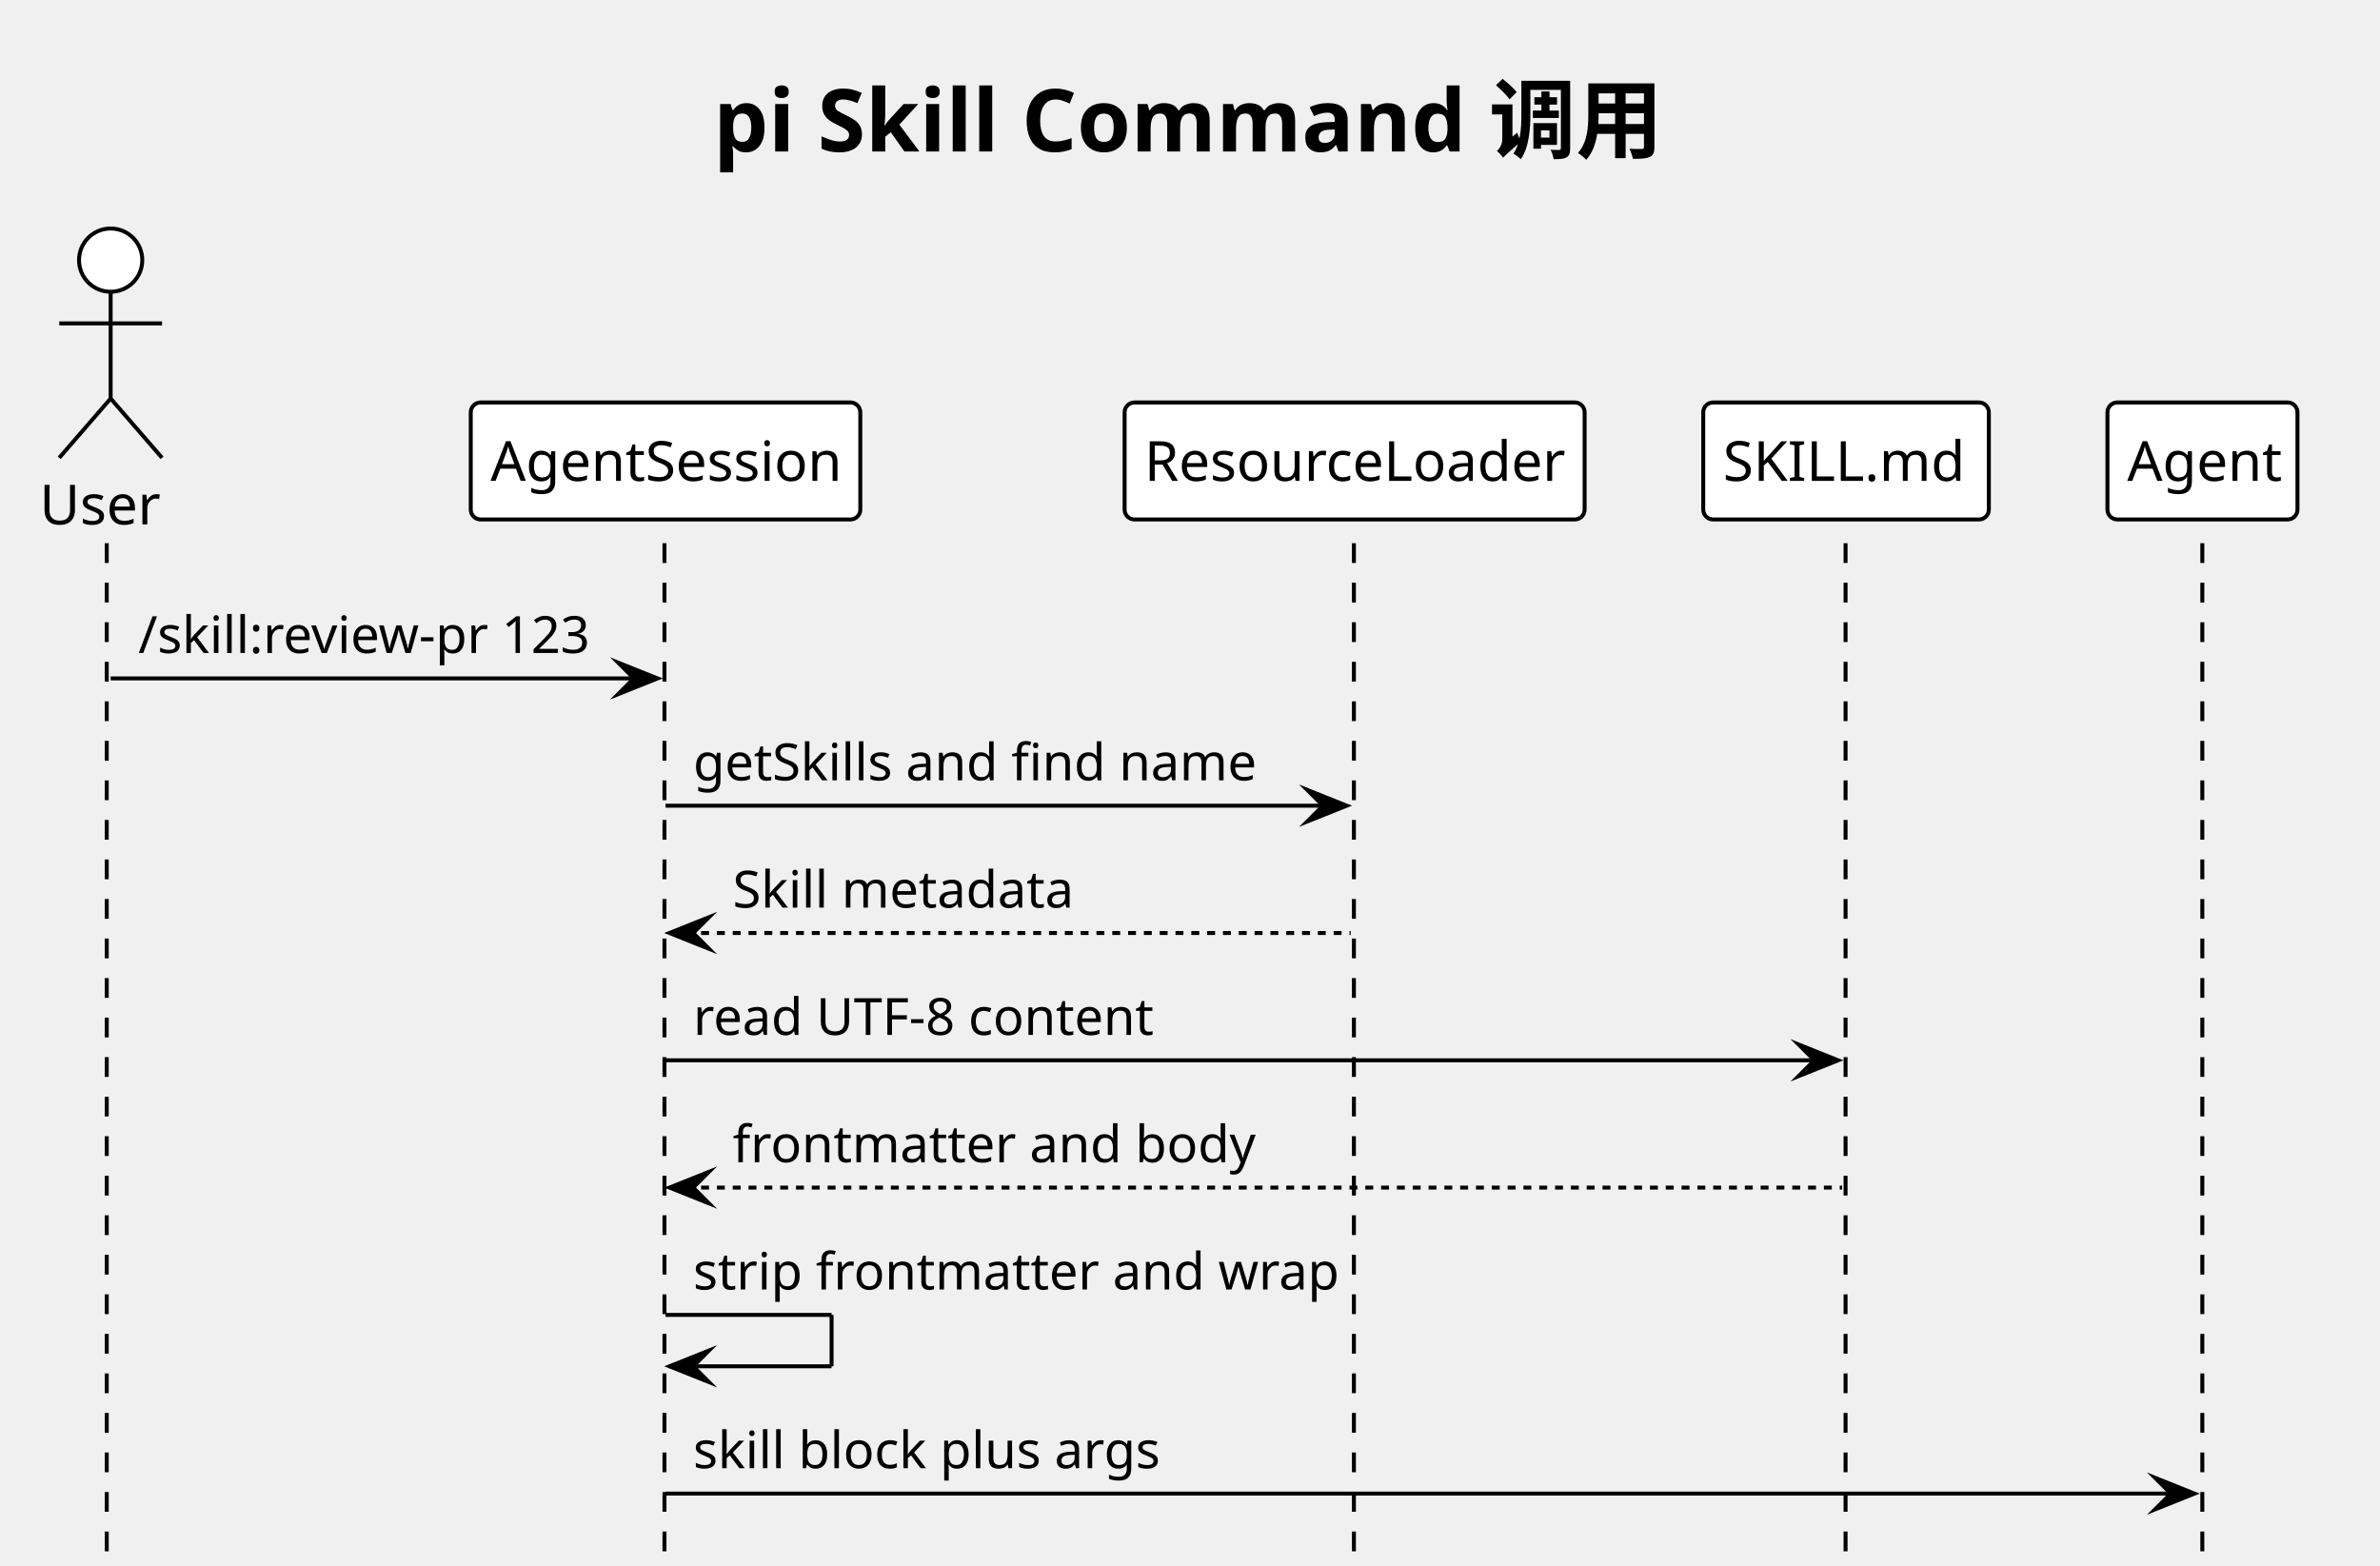
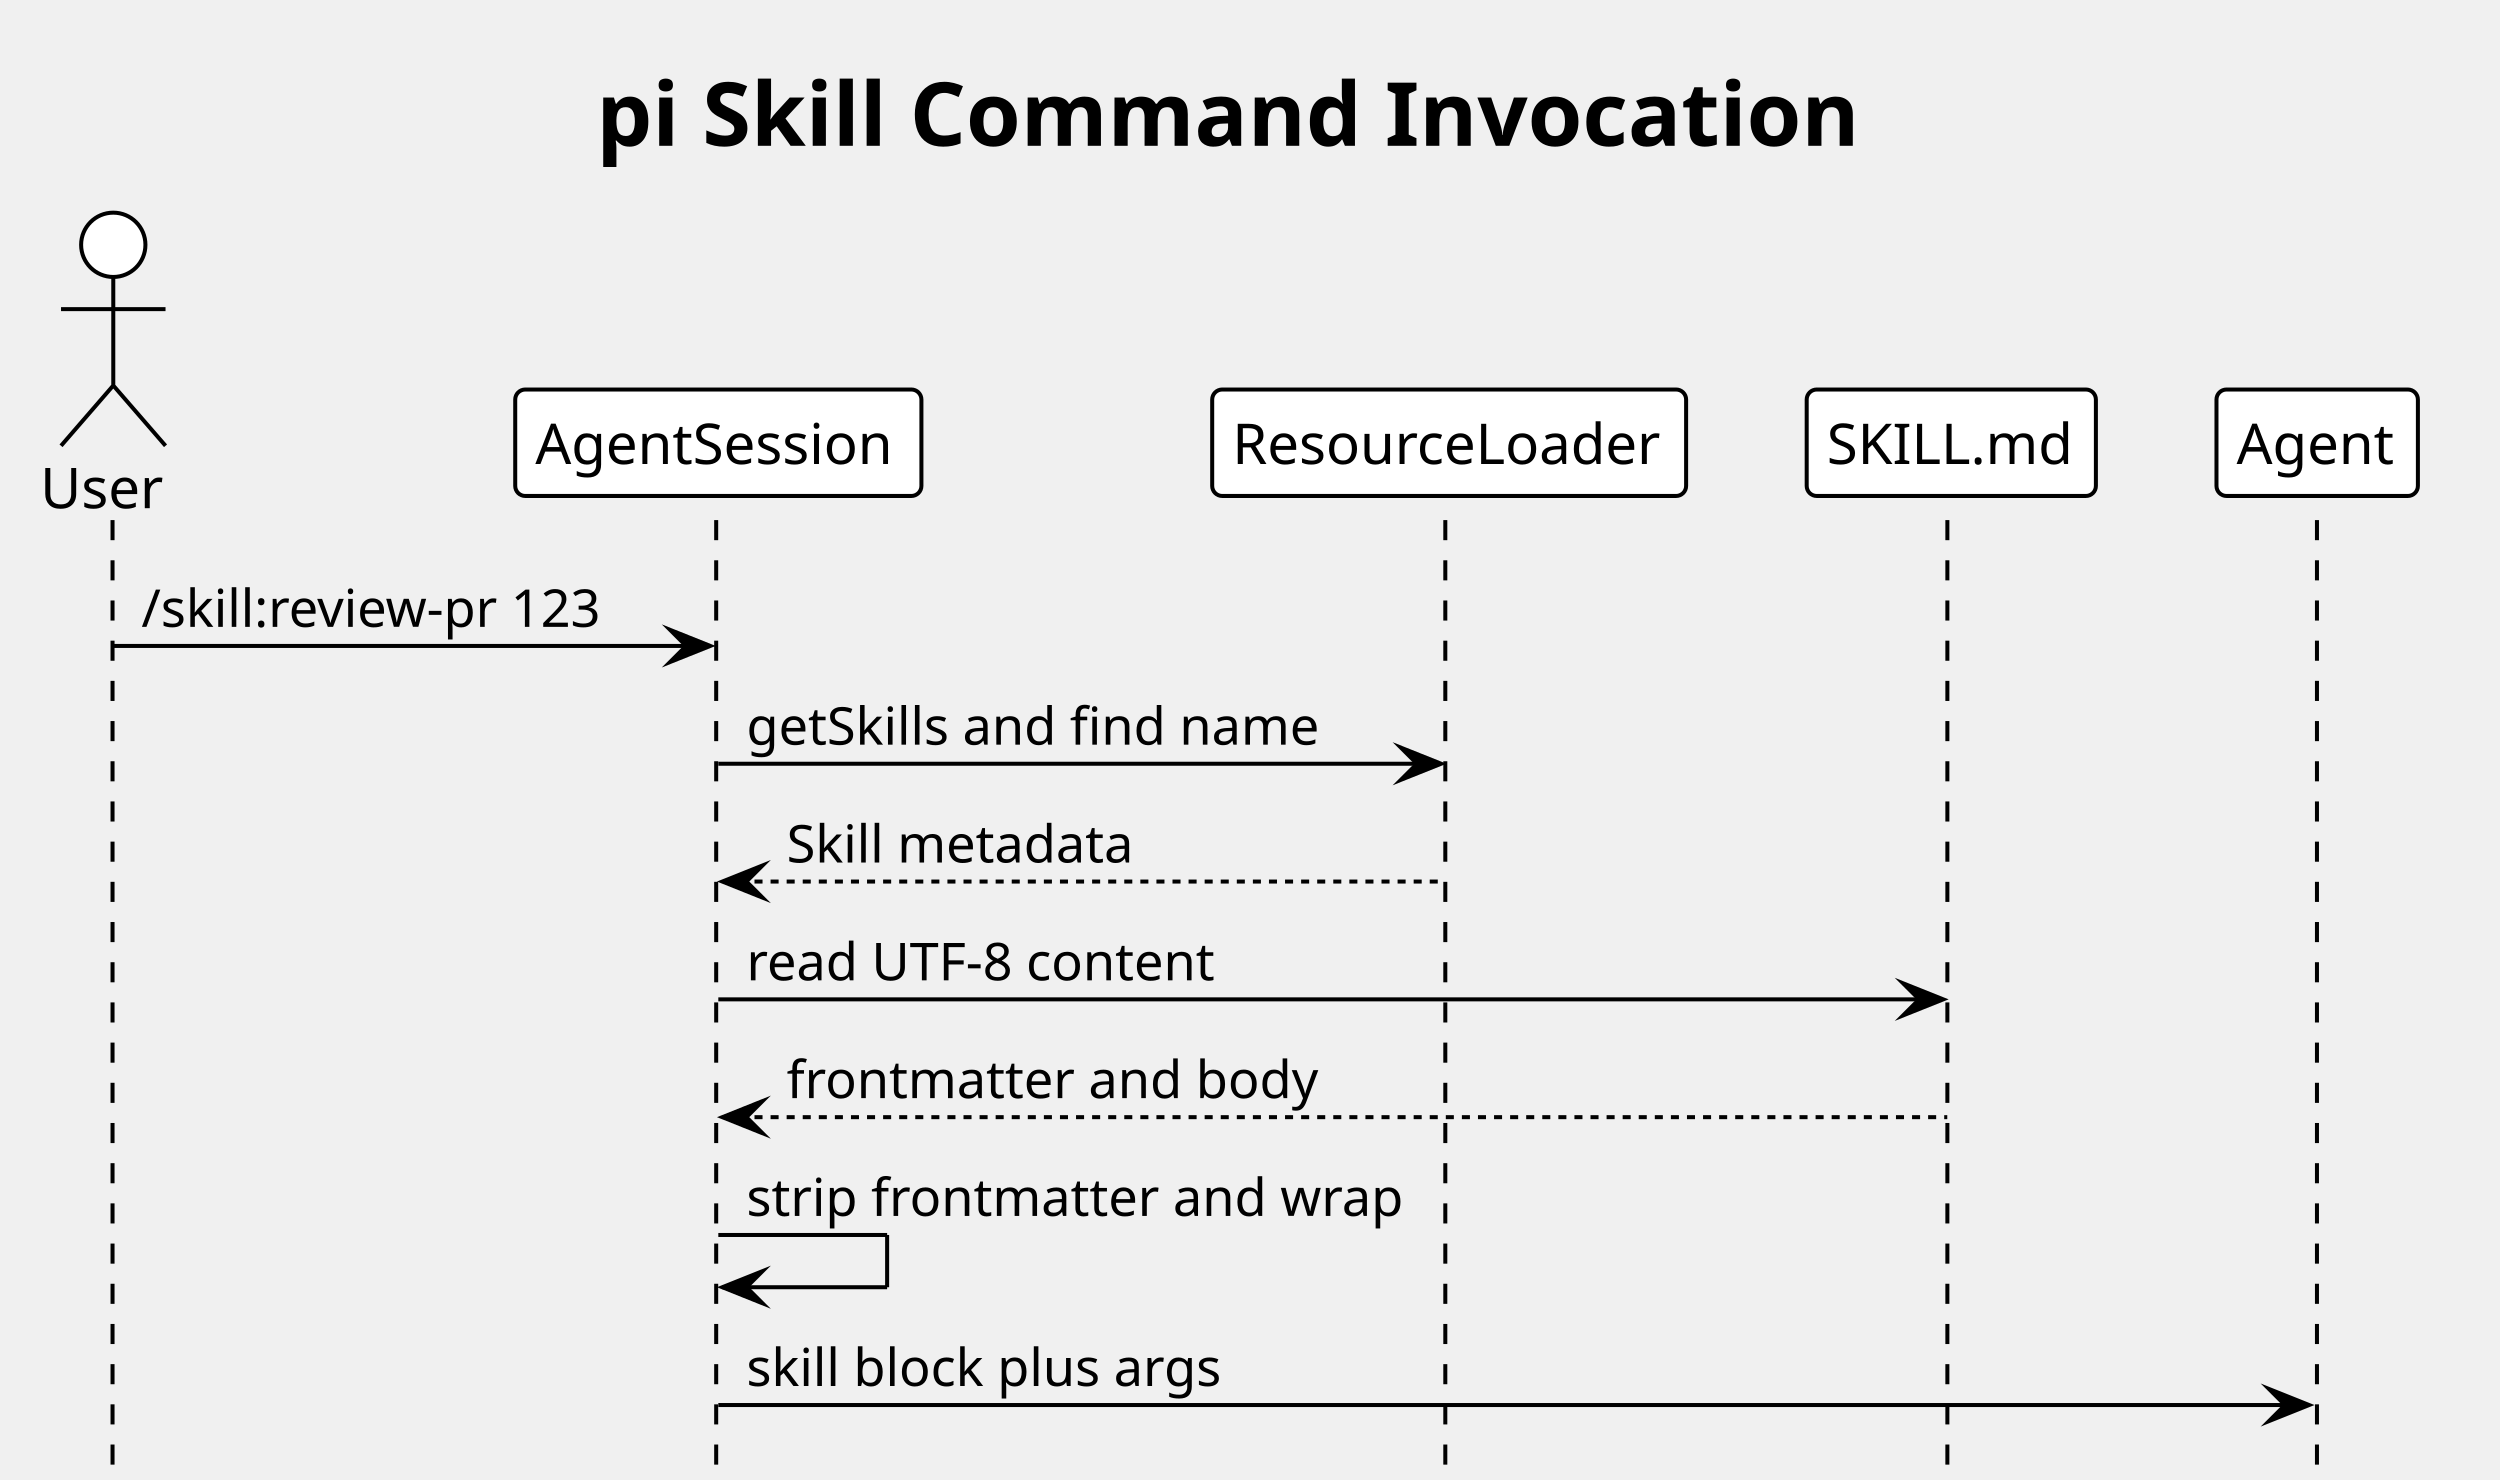
- <svg xmlns="http://www.w3.org/2000/svg" contentStyleType="text/css" data-diagram-type="SEQUENCE" height="396px" preserveAspectRatio="none" style="width:602px;height:396px;" version="1.1" viewBox="0 0 602 396" width="602px" zoomAndPan="magnify">
+ <svg xmlns="http://www.w3.org/2000/svg" contentStyleType="text/css" data-diagram-type="SEQUENCE" height="368px" preserveAspectRatio="none" style="width:622px;height:368px;" version="1.1" viewBox="0 0 622 368" width="622px" zoomAndPan="magnify">
  <defs />
  <g>
    <g class="title" data-source-line="71">
-       <text fill="#000000" font-family="'PingFang SC'" font-size="22" font-weight="700" lengthAdjust="spacing" textLength="239.258" x="180.434" y="38.32">pi Skill Command 调用</text>
+       <text fill="#000000" font-family="'sans-serif'" font-size="22" font-weight="700" lengthAdjust="spacing" textLength="323.845" x="148.364" y="36.27">pi Skill Command Invocation</text>
    </g>
    <g class="participant-lifeline" data-entity-uid="part1" data-qualified-name="U" data-source-line="73" id="part1-lifeline">
      <g>
-         <rect fill="#000000" fill-opacity="0" height="258.4" width="8" x="23.988" y="137.4" />
-         <line style="stroke:#000000;stroke-width:1;stroke-dasharray:5,5;" x1="27" x2="27" y1="137.4" y2="395.8" />
+         <rect fill="#000000" fill-opacity="0" height="238.174" width="8" x="24.183" y="129.398" />
+         <line style="stroke:#000000;stroke-width:1;stroke-dasharray:5,5;" x1="28" x2="28" y1="129.398" y2="367.572" />
      </g>
    </g>
    <g class="participant-lifeline" data-entity-uid="part2" data-qualified-name="S" data-source-line="74" id="part2-lifeline">
      <g>
-         <rect fill="#000000" fill-opacity="0" height="258.4" width="8" x="164.339" y="137.4" />
-         <line style="stroke:#000000;stroke-width:1;stroke-dasharray:5,5;" x1="168.073" x2="168.073" y1="137.4" y2="395.8" />
+         <rect fill="#000000" fill-opacity="0" height="238.174" width="8" x="174.717" y="129.398" />
+         <line style="stroke:#000000;stroke-width:1;stroke-dasharray:5,5;" x1="178.186" x2="178.186" y1="129.398" y2="367.572" />
      </g>
    </g>
    <g class="participant-lifeline" data-entity-uid="part3" data-qualified-name="R" data-source-line="75" id="part3-lifeline">
      <g>
-         <rect fill="#000000" fill-opacity="0" height="258.4" width="8" x="338.64" y="137.4" />
-         <line style="stroke:#000000;stroke-width:1;stroke-dasharray:5,5;" x1="342.461" x2="342.461" y1="137.4" y2="395.8" />
+         <rect fill="#000000" fill-opacity="0" height="238.174" width="8" x="356.549" y="129.398" />
+         <line style="stroke:#000000;stroke-width:1;stroke-dasharray:5,5;" x1="359.593" x2="359.593" y1="129.398" y2="367.572" />
      </g>
    </g>
    <g class="participant-lifeline" data-entity-uid="part4" data-qualified-name="F" data-source-line="76" id="part4-lifeline">
      <g>
-         <rect fill="#000000" fill-opacity="0" height="258.4" width="8" x="462.939" y="137.4" />
-         <line style="stroke:#000000;stroke-width:1;stroke-dasharray:5,5;" x1="466.819" x2="466.819" y1="137.4" y2="395.8" />
+         <rect fill="#000000" fill-opacity="0" height="238.174" width="8" x="481.482" y="129.398" />
+         <line style="stroke:#000000;stroke-width:1;stroke-dasharray:5,5;" x1="484.505" x2="484.505" y1="129.398" y2="367.572" />
      </g>
    </g>
    <g class="participant-lifeline" data-entity-uid="part5" data-qualified-name="A" data-source-line="77" id="part5-lifeline">
      <g>
-         <rect fill="#000000" fill-opacity="0" height="258.4" width="8" x="553.092" y="137.4" />
-         <line style="stroke:#000000;stroke-width:1;stroke-dasharray:5,5;" x1="557.059" x2="557.059" y1="137.4" y2="395.8" />
+         <rect fill="#000000" fill-opacity="0" height="238.174" width="8" x="572.516" y="129.398" />
+         <line style="stroke:#000000;stroke-width:1;stroke-dasharray:5,5;" x1="576.459" x2="576.459" y1="129.398" y2="367.572" />
      </g>
    </g>
    <g class="participant participant-head" data-entity-uid="part1" data-qualified-name="U" data-source-line="73" id="part1-head">
-       <text fill="#000000" font-family="'PingFang SC'" font-size="14" lengthAdjust="spacing" textLength="29.977" x="10" y="132.64">User</text>
-       <ellipse cx="27.988" cy="65.8" fill="#FFFFFF" rx="8" ry="8" style="stroke:#000000;stroke-width:1;" />
-       <path d="M27.988,73.8 L27.988,100.8 M14.988,81.8 L40.988,81.8 M27.988,100.8 L14.988,115.8 M27.988,100.8 L40.988,115.8" fill="none" style="stroke:#000000;stroke-width:1;" />
+       <text fill="#000000" font-family="'sans-serif'" font-size="14" lengthAdjust="spacing" textLength="30.365" x="10" y="126.445">User</text>
+       <ellipse cx="28.183" cy="60.91" fill="#FFFFFF" rx="8" ry="8" style="stroke:#000000;stroke-width:1;" />
+       <path d="M28.183,68.91 L28.183,95.91 M15.183,76.91 L41.183,76.91 M28.183,95.91 L15.183,110.91 M28.183,95.91 L41.183,110.91" fill="none" style="stroke:#000000;stroke-width:1;" />
    </g>
    <g class="participant participant-head" data-entity-uid="part2" data-qualified-name="S" data-source-line="74" id="part2-head">
-       <rect fill="#FFFFFF" height="29.6" rx="2.5" ry="2.5" style="stroke:#000000;stroke-width:1;" width="98.532" x="119.073" y="101.8" />
-       <text fill="#000000" font-family="'PingFang SC'" font-size="14" lengthAdjust="spacing" textLength="88.532" x="124.073" y="121.64">AgentSession</text>
+       <rect fill="#FFFFFF" height="26.488" rx="2.5" ry="2.5" style="stroke:#000000;stroke-width:1;" width="101.061" x="128.186" y="96.91" />
+       <text fill="#000000" font-family="'sans-serif'" font-size="14" lengthAdjust="spacing" textLength="91.061" x="133.186" y="115.445">AgentSession</text>
    </g>
    <g class="participant participant-head" data-entity-uid="part3" data-qualified-name="R" data-source-line="75" id="part3-head">
-       <rect fill="#FFFFFF" height="29.6" rx="2.5" ry="2.5" style="stroke:#000000;stroke-width:1;" width="116.358" x="284.461" y="101.8" />
-       <text fill="#000000" font-family="'PingFang SC'" font-size="14" lengthAdjust="spacing" textLength="106.358" x="289.461" y="121.64">ResourceLoader</text>
+       <rect fill="#FFFFFF" height="26.488" rx="2.5" ry="2.5" style="stroke:#000000;stroke-width:1;" width="117.912" x="301.593" y="96.91" />
+       <text fill="#000000" font-family="'sans-serif'" font-size="14" lengthAdjust="spacing" textLength="107.912" x="306.593" y="115.445">ResourceLoader</text>
    </g>
    <g class="participant participant-head" data-entity-uid="part4" data-qualified-name="F" data-source-line="76" id="part4-head">
-       <rect fill="#FFFFFF" height="29.6" rx="2.5" ry="2.5" style="stroke:#000000;stroke-width:1;" width="72.24" x="430.819" y="101.8" />
-       <text fill="#000000" font-family="'PingFang SC'" font-size="14" lengthAdjust="spacing" textLength="62.24" x="435.819" y="121.64">SKILL.md</text>
+       <rect fill="#FFFFFF" height="26.488" rx="2.5" ry="2.5" style="stroke:#000000;stroke-width:1;" width="71.954" x="449.505" y="96.91" />
+       <text fill="#000000" font-family="'sans-serif'" font-size="14" lengthAdjust="spacing" textLength="61.954" x="454.505" y="115.445">SKILL.md</text>
    </g>
    <g class="participant participant-head" data-entity-uid="part5" data-qualified-name="A" data-source-line="77" id="part5-head">
-       <rect fill="#FFFFFF" height="29.6" rx="2.5" ry="2.5" style="stroke:#000000;stroke-width:1;" width="48.066" x="533.059" y="101.8" />
-       <text fill="#000000" font-family="'PingFang SC'" font-size="14" lengthAdjust="spacing" textLength="38.066" x="538.059" y="121.64">Agent</text>
+       <rect fill="#FFFFFF" height="26.488" rx="2.5" ry="2.5" style="stroke:#000000;stroke-width:1;" width="50.113" x="551.459" y="96.91" />
+       <text fill="#000000" font-family="'sans-serif'" font-size="14" lengthAdjust="spacing" textLength="40.113" x="556.459" y="115.445">Agent</text>
    </g>
    <g class="message" data-entity-1="part1" data-entity-2="part2" data-source-line="79" id="msg1">
-       <polygon fill="#000000" points="156.339,167.6,166.339,171.6,156.339,175.6,160.339,171.6" style="stroke:#000000;stroke-width:1;stroke-linejoin:miter;stroke-miterlimit:10;" />
-       <line style="stroke:#000000;stroke-width:1;" x1="27.988" x2="162.339" y1="171.6" y2="171.6" />
-       <text fill="#000000" font-family="'PingFang SC'" font-size="13" lengthAdjust="spacing" textLength="116.35" x="34.988" y="165.18">/skill:review-pr 123</text>
+       <polygon fill="#000000" points="166.717,156.709,176.717,160.709,166.717,164.709,170.717,160.709" style="stroke:#000000;stroke-width:1;stroke-linejoin:miter;stroke-miterlimit:10;" />
+       <line style="stroke:#000000;stroke-width:1;" x1="28.183" x2="172.717" y1="160.709" y2="160.709" />
+       <text fill="#000000" font-family="'sans-serif'" font-size="13" lengthAdjust="spacing" textLength="126.534" x="35.183" y="155.967">/skill:review-pr 123</text>
    </g>
    <g class="message" data-entity-1="part2" data-entity-2="part3" data-source-line="80" id="msg2">
-       <polygon fill="#000000" points="330.64,199.8,340.64,203.8,330.64,207.8,334.64,203.8" style="stroke:#000000;stroke-width:1;stroke-linejoin:miter;stroke-miterlimit:10;" />
-       <line style="stroke:#000000;stroke-width:1;" x1="168.339" x2="336.64" y1="203.8" y2="203.8" />
-       <text fill="#000000" font-family="'PingFang SC'" font-size="13" lengthAdjust="spacing" textLength="141.876" x="175.339" y="197.38">getSkills and find name</text>
+       <polygon fill="#000000" points="348.549,186.019,358.549,190.019,348.549,194.019,352.549,190.019" style="stroke:#000000;stroke-width:1;stroke-linejoin:miter;stroke-miterlimit:10;" />
+       <line style="stroke:#000000;stroke-width:1;" x1="178.717" x2="354.549" y1="190.019" y2="190.019" />
+       <text fill="#000000" font-family="'sans-serif'" font-size="13" lengthAdjust="spacing" textLength="147.894" x="185.717" y="185.277">getSkills and find name</text>
    </g>
    <g class="message" data-entity-1="part3" data-entity-2="part2" data-source-line="81" id="msg3">
-       <polygon fill="#000000" points="179.339,232,169.339,236,179.339,240,175.339,236" style="stroke:#000000;stroke-width:1;stroke-linejoin:miter;stroke-miterlimit:10;" />
-       <line style="stroke:#000000;stroke-width:1;stroke-dasharray:2,2;" x1="173.339" x2="341.64" y1="236" y2="236" />
-       <text fill="#000000" font-family="'PingFang SC'" font-size="13" lengthAdjust="spacing" textLength="85.966" x="185.339" y="229.58">Skill metadata</text>
+       <polygon fill="#000000" points="189.717,215.33,179.717,219.33,189.717,223.33,185.717,219.33" style="stroke:#000000;stroke-width:1;stroke-linejoin:miter;stroke-miterlimit:10;" />
+       <line style="stroke:#000000;stroke-width:1;stroke-dasharray:2,2;" x1="183.717" x2="359.549" y1="219.33" y2="219.33" />
+       <text fill="#000000" font-family="'sans-serif'" font-size="13" lengthAdjust="spacing" textLength="88.81" x="195.717" y="214.588">Skill metadata</text>
    </g>
    <g class="message" data-entity-1="part2" data-entity-2="part4" data-source-line="82" id="msg4">
-       <polygon fill="#000000" points="454.939,264.2,464.939,268.2,454.939,272.2,458.939,268.2" style="stroke:#000000;stroke-width:1;stroke-linejoin:miter;stroke-miterlimit:10;" />
-       <line style="stroke:#000000;stroke-width:1;" x1="168.339" x2="460.939" y1="268.2" y2="268.2" />
-       <text fill="#000000" font-family="'PingFang SC'" font-size="13" lengthAdjust="spacing" textLength="121.694" x="175.339" y="261.78">read UTF-8 content</text>
+       <polygon fill="#000000" points="473.482,244.641,483.482,248.641,473.482,252.641,477.482,248.641" style="stroke:#000000;stroke-width:1;stroke-linejoin:miter;stroke-miterlimit:10;" />
+       <line style="stroke:#000000;stroke-width:1;" x1="178.717" x2="479.482" y1="248.641" y2="248.641" />
+       <text fill="#000000" font-family="'sans-serif'" font-size="13" lengthAdjust="spacing" textLength="123.836" x="185.717" y="243.898">read UTF-8 content</text>
    </g>
    <g class="message" data-entity-1="part4" data-entity-2="part2" data-source-line="83" id="msg5">
-       <polygon fill="#000000" points="179.339,296.4,169.339,300.4,179.339,304.4,175.339,300.4" style="stroke:#000000;stroke-width:1;stroke-linejoin:miter;stroke-miterlimit:10;" />
-       <line style="stroke:#000000;stroke-width:1;stroke-dasharray:2,2;" x1="173.339" x2="465.939" y1="300.4" y2="300.4" />
-       <text fill="#000000" font-family="'PingFang SC'" font-size="13" lengthAdjust="spacing" textLength="128.92" x="185.339" y="293.98">frontmatter and body</text>
+       <polygon fill="#000000" points="189.717,273.951,179.717,277.951,189.717,281.951,185.717,277.951" style="stroke:#000000;stroke-width:1;stroke-linejoin:miter;stroke-miterlimit:10;" />
+       <line style="stroke:#000000;stroke-width:1;stroke-dasharray:2,2;" x1="183.717" x2="484.482" y1="277.951" y2="277.951" />
+       <text fill="#000000" font-family="'sans-serif'" font-size="13" lengthAdjust="spacing" textLength="135.415" x="195.717" y="273.209">frontmatter and body</text>
    </g>
    <g class="message" data-entity-1="part2" data-entity-2="part2" data-source-line="84" id="msg6">
-       <line style="stroke:#000000;stroke-width:1;" x1="168.339" x2="210.339" y1="332.6" y2="332.6" />
-       <line style="stroke:#000000;stroke-width:1;" x1="210.339" x2="210.339" y1="332.6" y2="345.6" />
-       <line style="stroke:#000000;stroke-width:1;" x1="169.339" x2="210.339" y1="345.6" y2="345.6" />
-       <polygon fill="#000000" points="179.339,341.6,169.339,345.6,179.339,349.6,175.339,345.6" style="stroke:#000000;stroke-width:1;stroke-linejoin:miter;stroke-miterlimit:10;" />
-       <text fill="#000000" font-family="'PingFang SC'" font-size="13" lengthAdjust="spacing" textLength="160.302" x="175.339" y="326.18">strip frontmatter and wrap</text>
+       <line style="stroke:#000000;stroke-width:1;" x1="178.717" x2="220.717" y1="307.262" y2="307.262" />
+       <line style="stroke:#000000;stroke-width:1;" x1="220.717" x2="220.717" y1="307.262" y2="320.262" />
+       <line style="stroke:#000000;stroke-width:1;" x1="179.717" x2="220.717" y1="320.262" y2="320.262" />
+       <polygon fill="#000000" points="189.717,316.262,179.717,320.262,189.717,324.262,185.717,320.262" style="stroke:#000000;stroke-width:1;stroke-linejoin:miter;stroke-miterlimit:10;" />
+       <text fill="#000000" font-family="'sans-serif'" font-size="13" lengthAdjust="spacing" textLength="167.832" x="185.717" y="302.519">strip frontmatter and wrap</text>
    </g>
    <g class="message" data-entity-1="part2" data-entity-2="part5" data-source-line="85" id="msg7">
-       <polygon fill="#000000" points="545.092,373.8,555.092,377.8,545.092,381.8,549.092,377.8" style="stroke:#000000;stroke-width:1;stroke-linejoin:miter;stroke-miterlimit:10;" />
-       <line style="stroke:#000000;stroke-width:1;" x1="168.339" x2="551.092" y1="377.8" y2="377.8" />
-       <text fill="#000000" font-family="'PingFang SC'" font-size="13" lengthAdjust="spacing" textLength="119.101" x="175.339" y="371.38">skill block plus args</text>
+       <polygon fill="#000000" points="564.516,345.572,574.516,349.572,564.516,353.572,568.516,349.572" style="stroke:#000000;stroke-width:1;stroke-linejoin:miter;stroke-miterlimit:10;" />
+       <line style="stroke:#000000;stroke-width:1;" x1="178.717" x2="570.516" y1="349.572" y2="349.572" />
+       <text fill="#000000" font-family="'sans-serif'" font-size="13" lengthAdjust="spacing" textLength="125.887" x="185.717" y="344.83">skill block plus args</text>
    </g>
  </g>
</svg>
